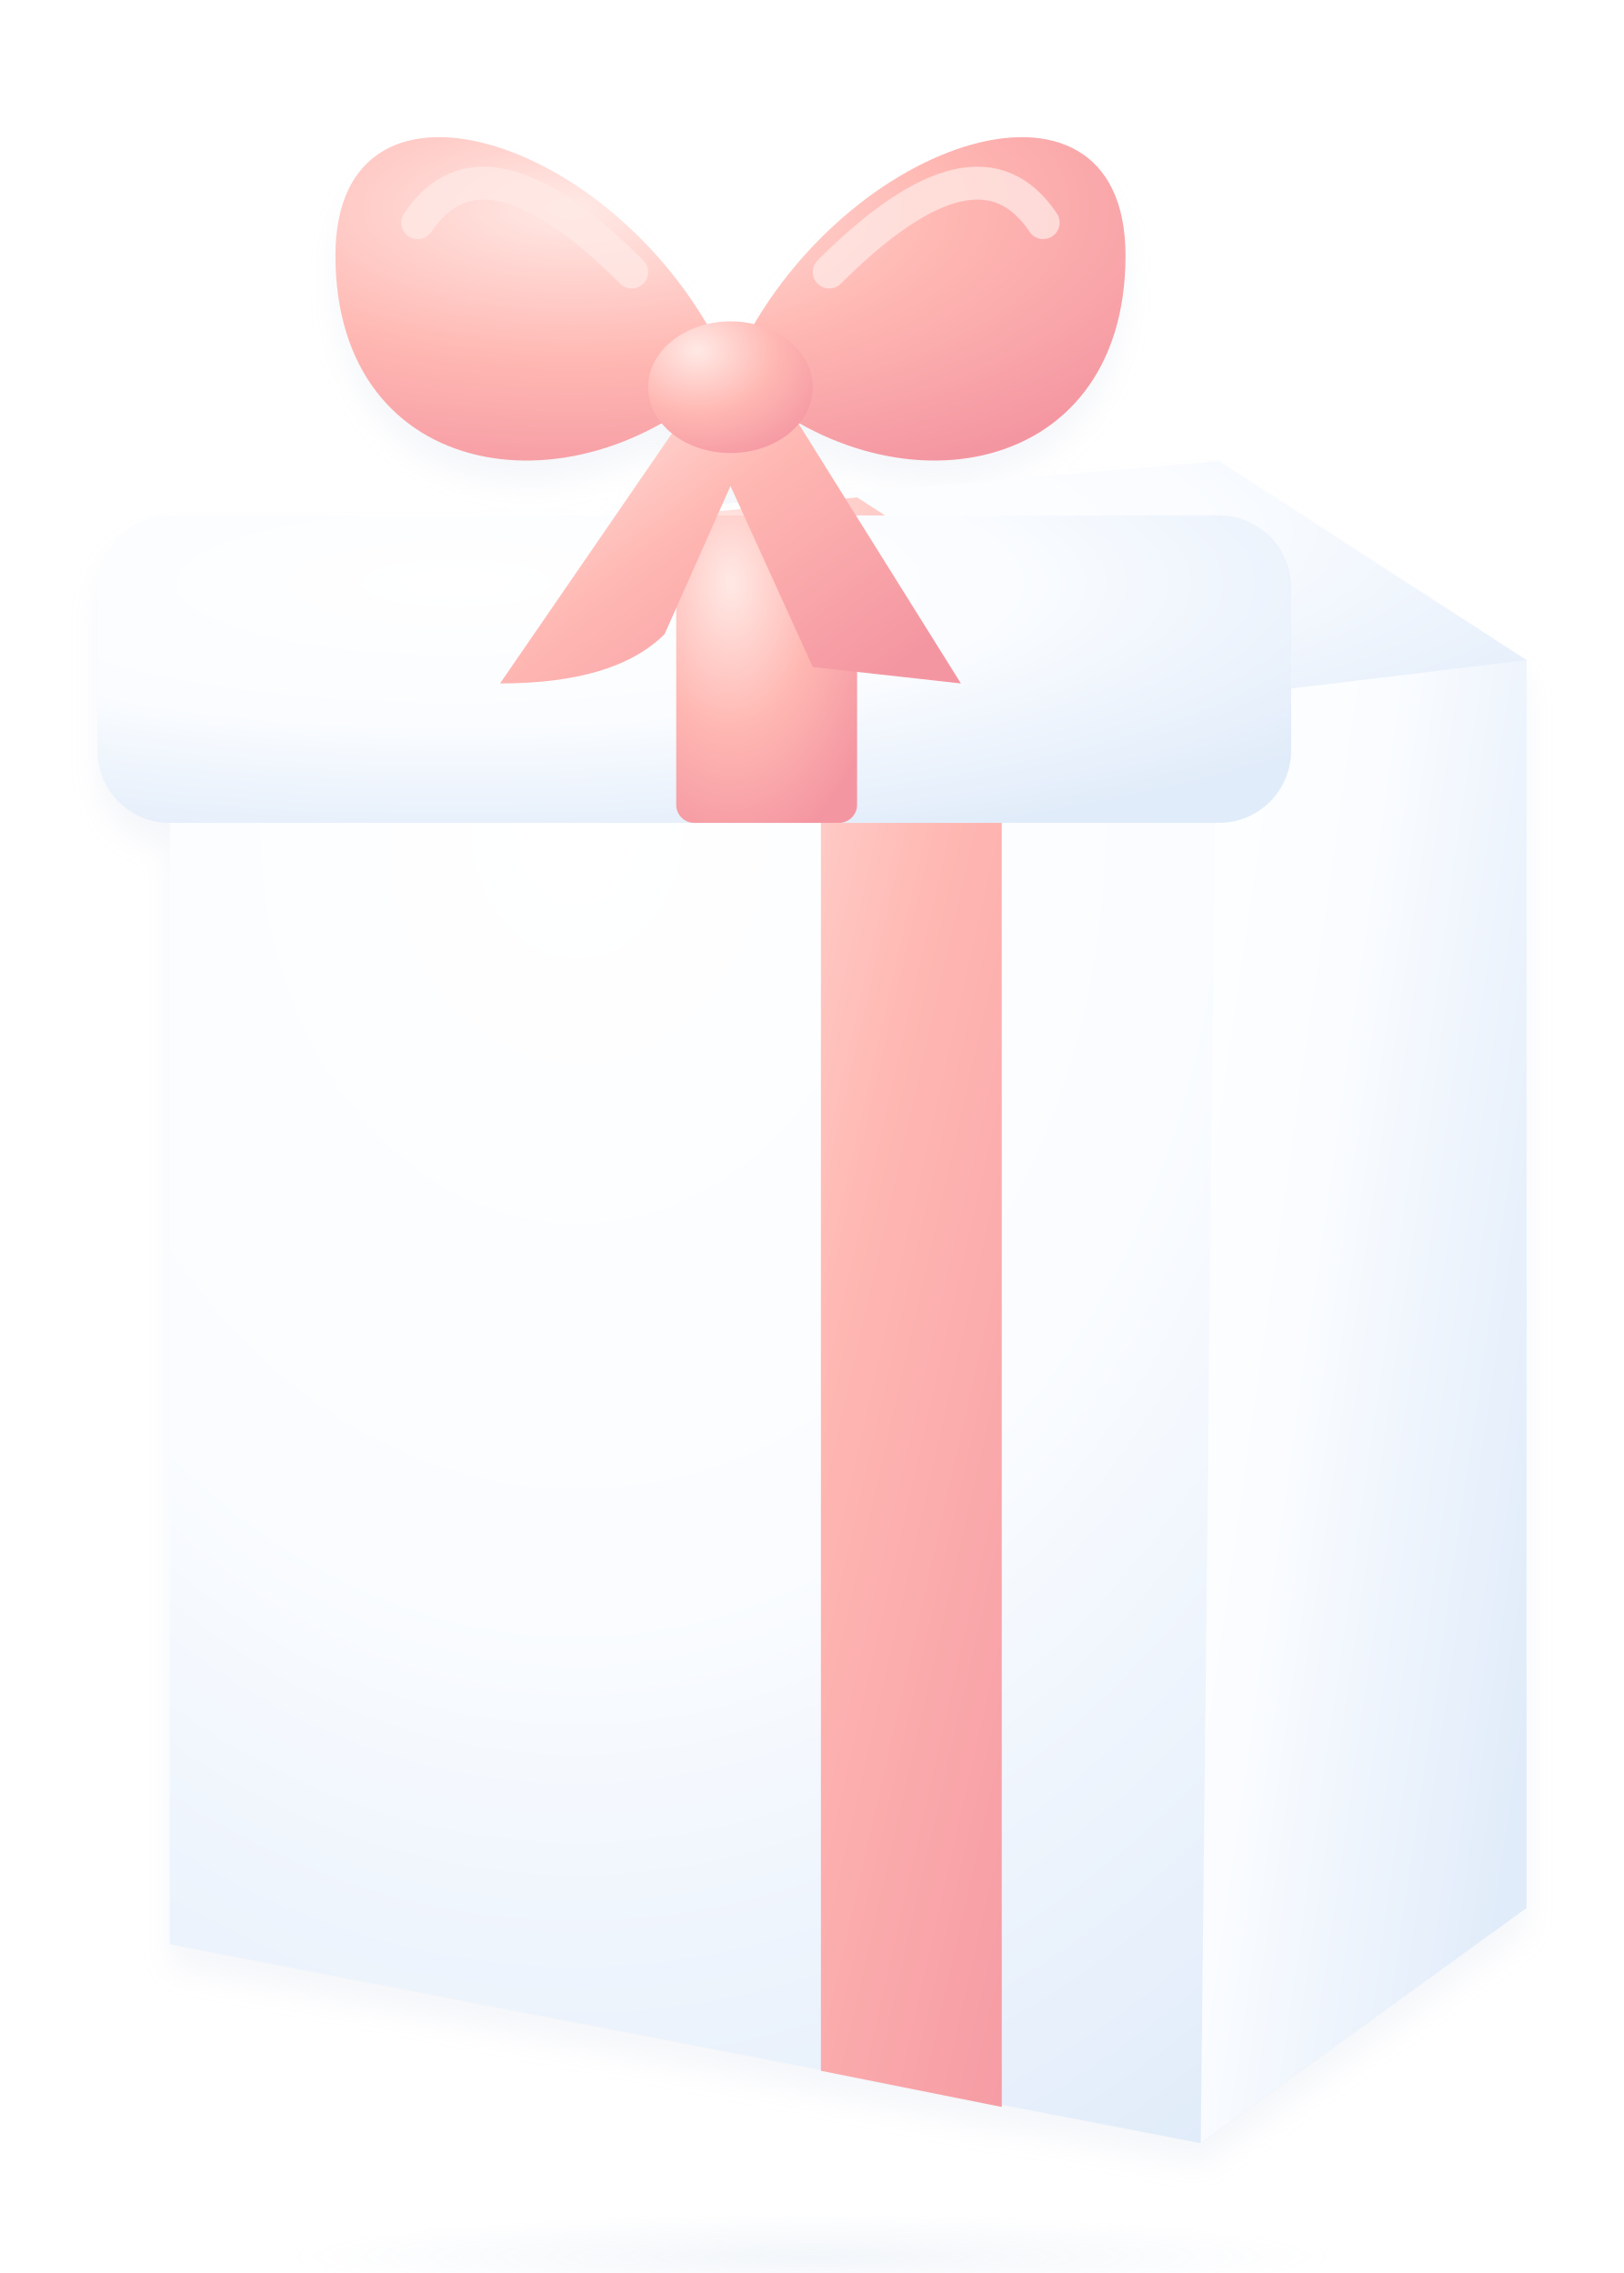
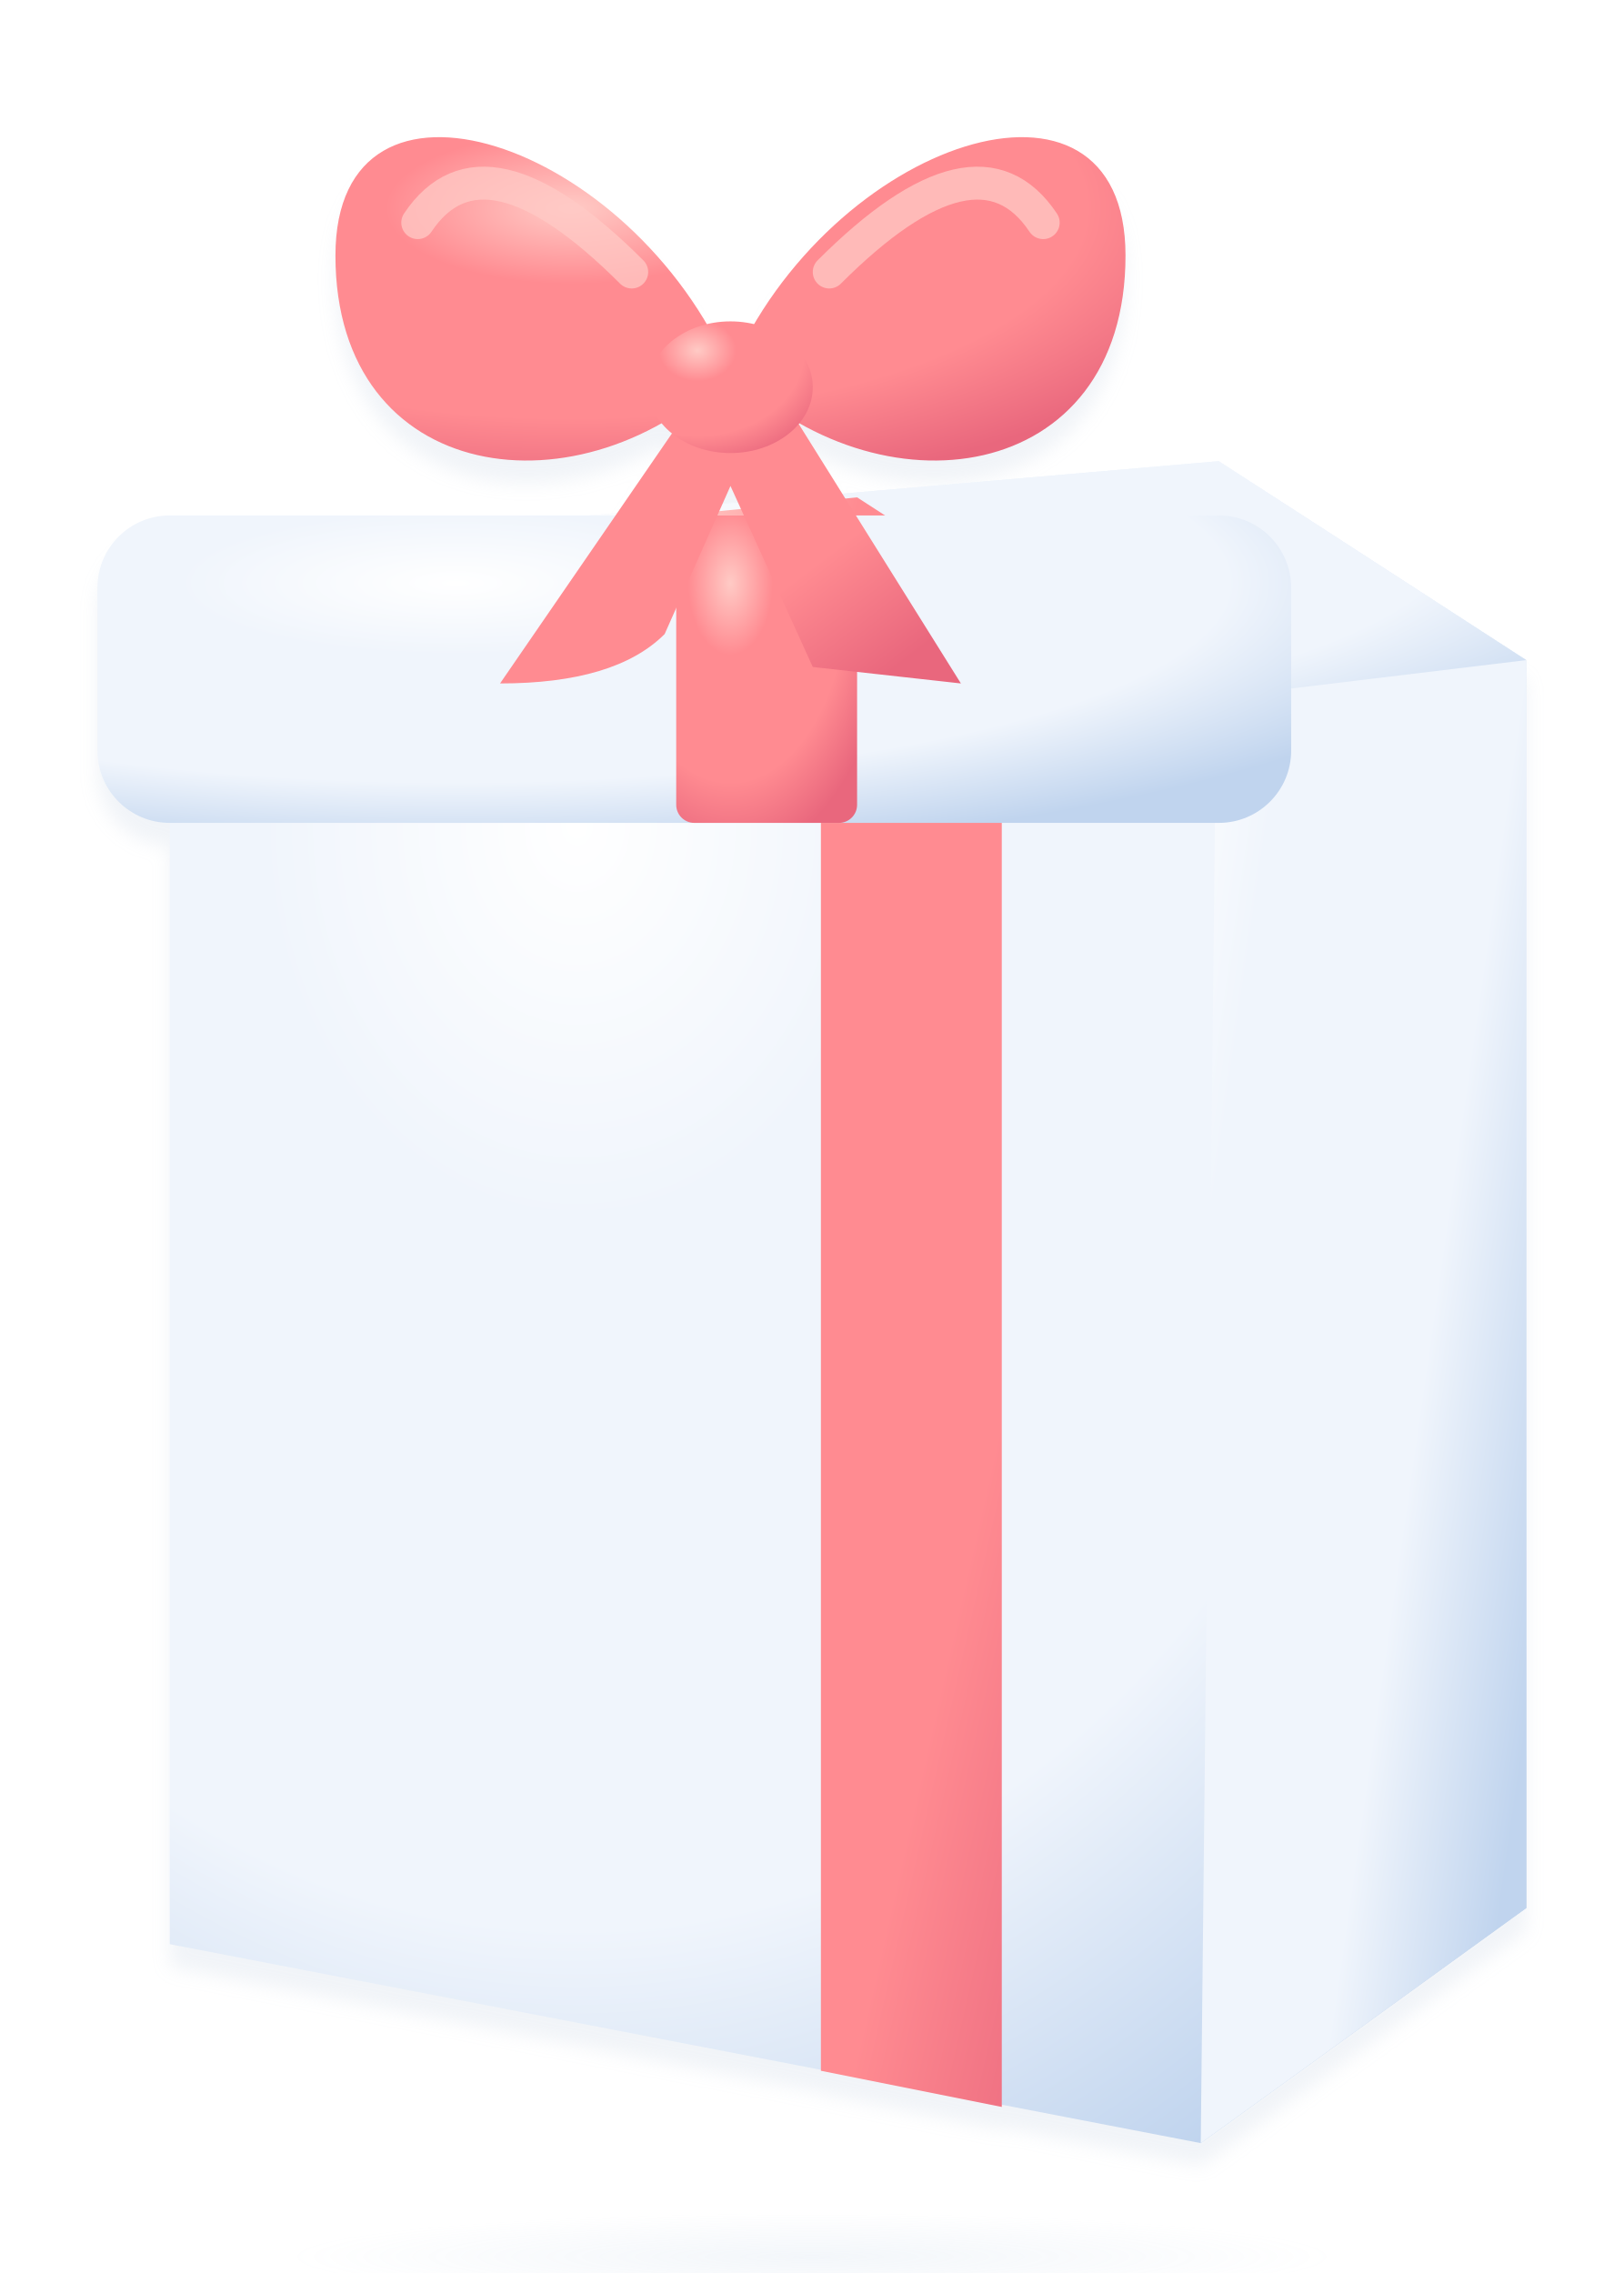
<svg xmlns="http://www.w3.org/2000/svg" viewBox="0 0 100 140" width="100" height="140" preserveAspectRatio="xMidYMid meet">
  <defs>
    <radialGradient id="white" cx="30%" cy="22%" r="90%">
      <stop stop-color="#ffffff" />
-       <stop offset=".52" stop-color="#fafcff" />
-       <stop offset="1" stop-color="#e1ecfa" />
+       <stop offset=".26" stop-color="#f0f5fc" />
+       <stop offset=".72" stop-color="#f0f5fc" />
+       <stop offset="1" stop-color="#c0d4ee" />
    </radialGradient>
    <clipPath id="box-face">
      <path d="M15 44 L73 39 L90 50 L90 119 L72 132 L15 121Z" fill="url(#white)" />
    </clipPath>
    <linearGradient id="white-linear" x1="0" y1="0" x2="1" y2=".75">
      <stop stop-color="#ffffff" />
-       <stop offset=".45" stop-color="#fafcff" />
-       <stop offset="1" stop-color="#e1ecfa" />
+       <stop offset=".24" stop-color="#f0f5fc" />
+       <stop offset=".7" stop-color="#f0f5fc" />
+       <stop offset="1" stop-color="#c0d4ee" />
    </linearGradient>
    <linearGradient id="red-linear" x1="0" y1="0" x2="1" y2=".75">
-       <stop stop-color="#ffe9e5" />
-       <stop offset=".45" stop-color="#ffb8b3" />
-       <stop offset="1" stop-color="#f496a1" />
+       <stop stop-color="#ffcac5" />
+       <stop offset=".24" stop-color="#ff8b91" />
+       <stop offset=".7" stop-color="#ff8b91" />
+       <stop offset="1" stop-color="#e9677d" />
    </linearGradient>
    <radialGradient id="red" cx="30%" cy="22%" r="90%">
-       <stop stop-color="#ffe9e5" />
-       <stop offset=".52" stop-color="#ffb8b3" />
-       <stop offset="1" stop-color="#f496a1" />
+       <stop stop-color="#ffcac5" />
+       <stop offset=".26" stop-color="#ff8b91" />
+       <stop offset=".72" stop-color="#ff8b91" />
+       <stop offset="1" stop-color="#e9677d" />
    </radialGradient>
    <radialGradient id="floor-shadow">
      <stop stop-color="#9db9d8" stop-opacity=".12" />
      <stop offset=".6" stop-color="#9db9d8" stop-opacity=".05" />
      <stop offset="1" stop-color="#9db9d8" stop-opacity="0" />
    </radialGradient>
    <filter id="object-shadow" filterUnits="userSpaceOnUse" x="-10" y="-10" width="120" height="164" color-interpolation-filters="sRGB">
-       <feGaussianBlur in="SourceAlpha" stdDeviation=".85" result="soft-shadow" />
+       <feGaussianBlur in="SourceAlpha" stdDeviation=".55" result="soft-shadow" />
      <feOffset in="soft-shadow" dy="1.4" result="offset-shadow" />
-       <feFlood flood-color="#96acce" flood-opacity=".10" />
+       <feFlood flood-color="#96acce" flood-opacity=".14" />
      <feComposite in2="offset-shadow" operator="in" />
      <feMerge>
        <feMergeNode />
        <feMergeNode in="SourceGraphic" />
      </feMerge>
    </filter>
  </defs>
  <ellipse cx="50.0" cy="139" rx="32.0" ry="2.7" fill="url(#floor-shadow)" />
  <g filter="url(#object-shadow)">
    <g id="item-model" transform="translate(-6.253165 -15.03797) scale(1.113924)">
      <path d="M15 44 L73 39 L90 50 L90 119 L72 132 L15 121Z" fill="url(#white)" />
      <path d="M73 39 L90 50 L90 119 L72 132Z" fill="url(#white-linear)" />
      <path d="M15 44 L73 39 L90 50 L32 57Z" fill="url(#white)" />
      <path d="M43 42 L53 41 L70 52 L61 53 L61 130 L51 128 L51 54Z" fill="url(#red-linear)" />
      <rect x="11" y="42" width="66" height="17" rx="4" fill="url(#white)" />
      <rect x="43" y="42" width="10" height="17" rx="1" fill="url(#red)" />
      <g transform="translate(46 34) scale(0.91)">
        <path d="M0 0 C-6 -14 -24 -20 -24 -7 C-24 7 -9 9 0 0Z M0 0 C6 -14 24 -20 24 -7 C24 7 9 9 0 0Z" fill="url(#red)" />
        <path d="M-3 3 L-14 19 Q-7 19 -4 16 L0 7 L5 18 L14 19 L4 3Z" fill="url(#red-linear)" />
-         <path d="M-19 -9 Q-15 -15 -6 -6 M6 -6 Q15 -15 19 -9" fill="none" stroke="#ffe9e5" stroke-width="2" stroke-linecap="round" stroke-linejoin="round" opacity=".75" />
+         <path d="M-19 -9 Q-15 -15 -6 -6 M6 -6 Q15 -15 19 -9" fill="none" stroke="#ffcac5" stroke-width="2" stroke-linecap="round" stroke-linejoin="round" opacity=".75" />
        <ellipse cx="0" cy="1" rx="5" ry="4" fill="url(#red)" />
      </g>
    </g>
  </g>
</svg>
